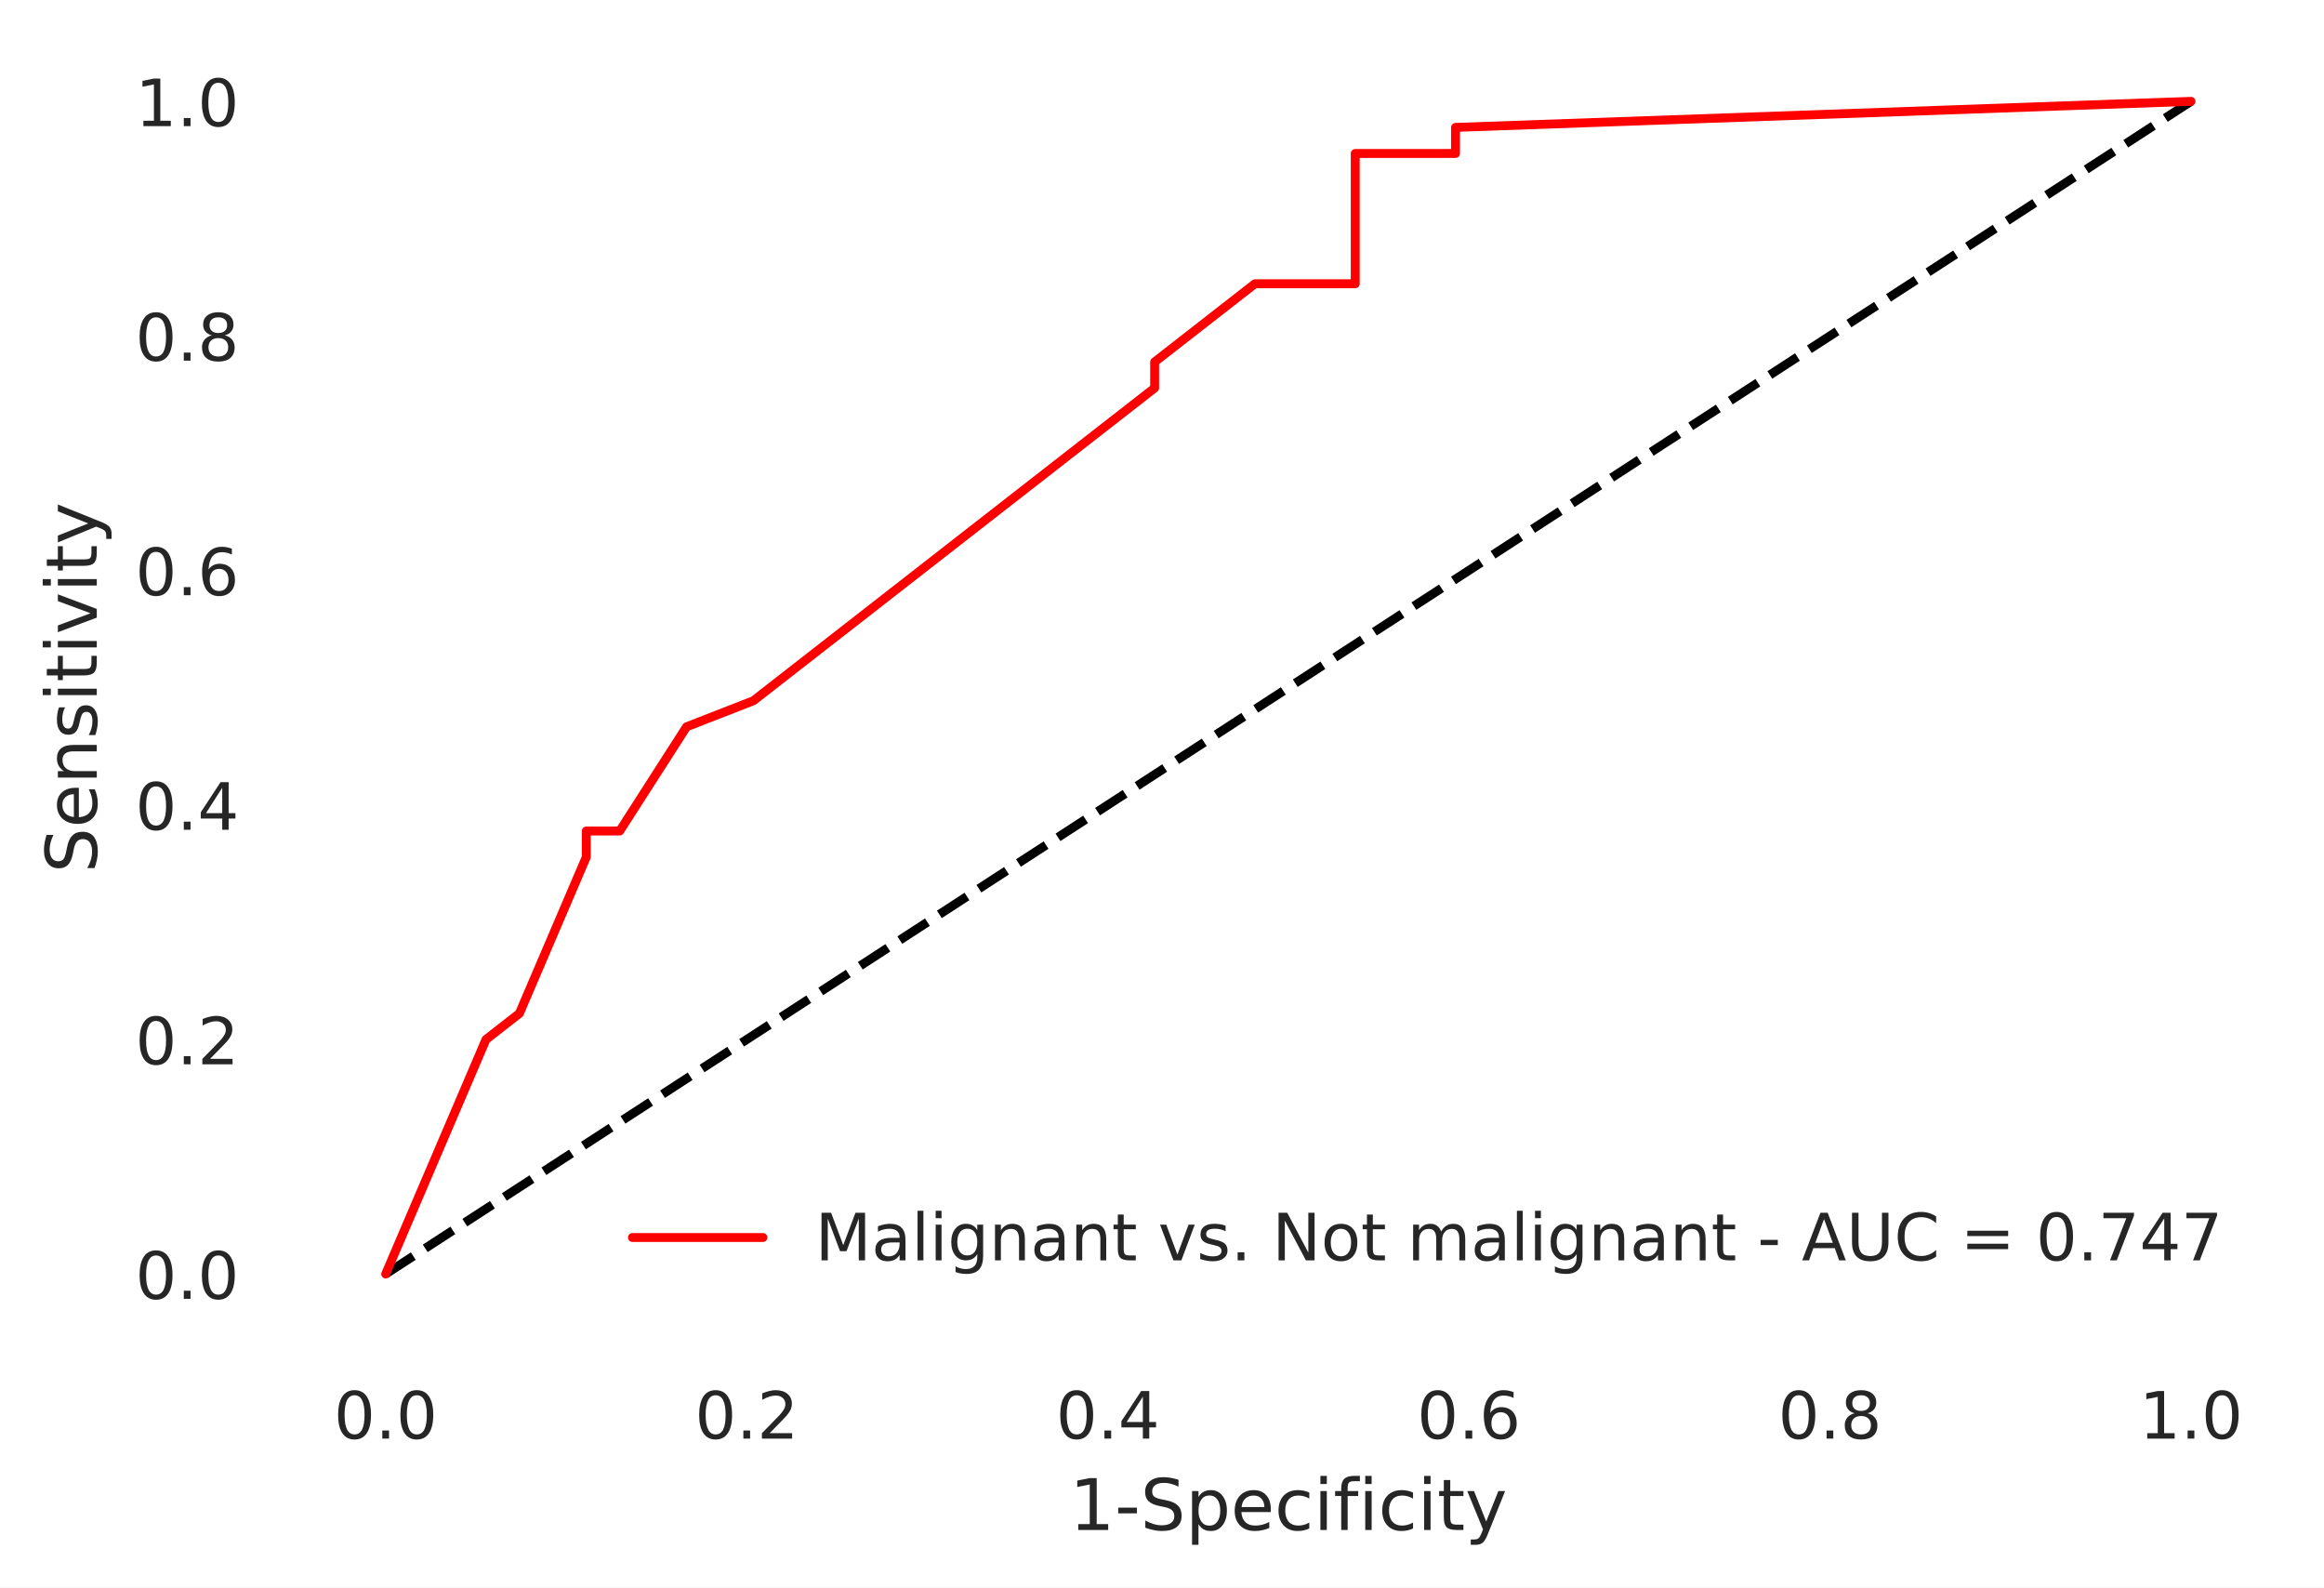
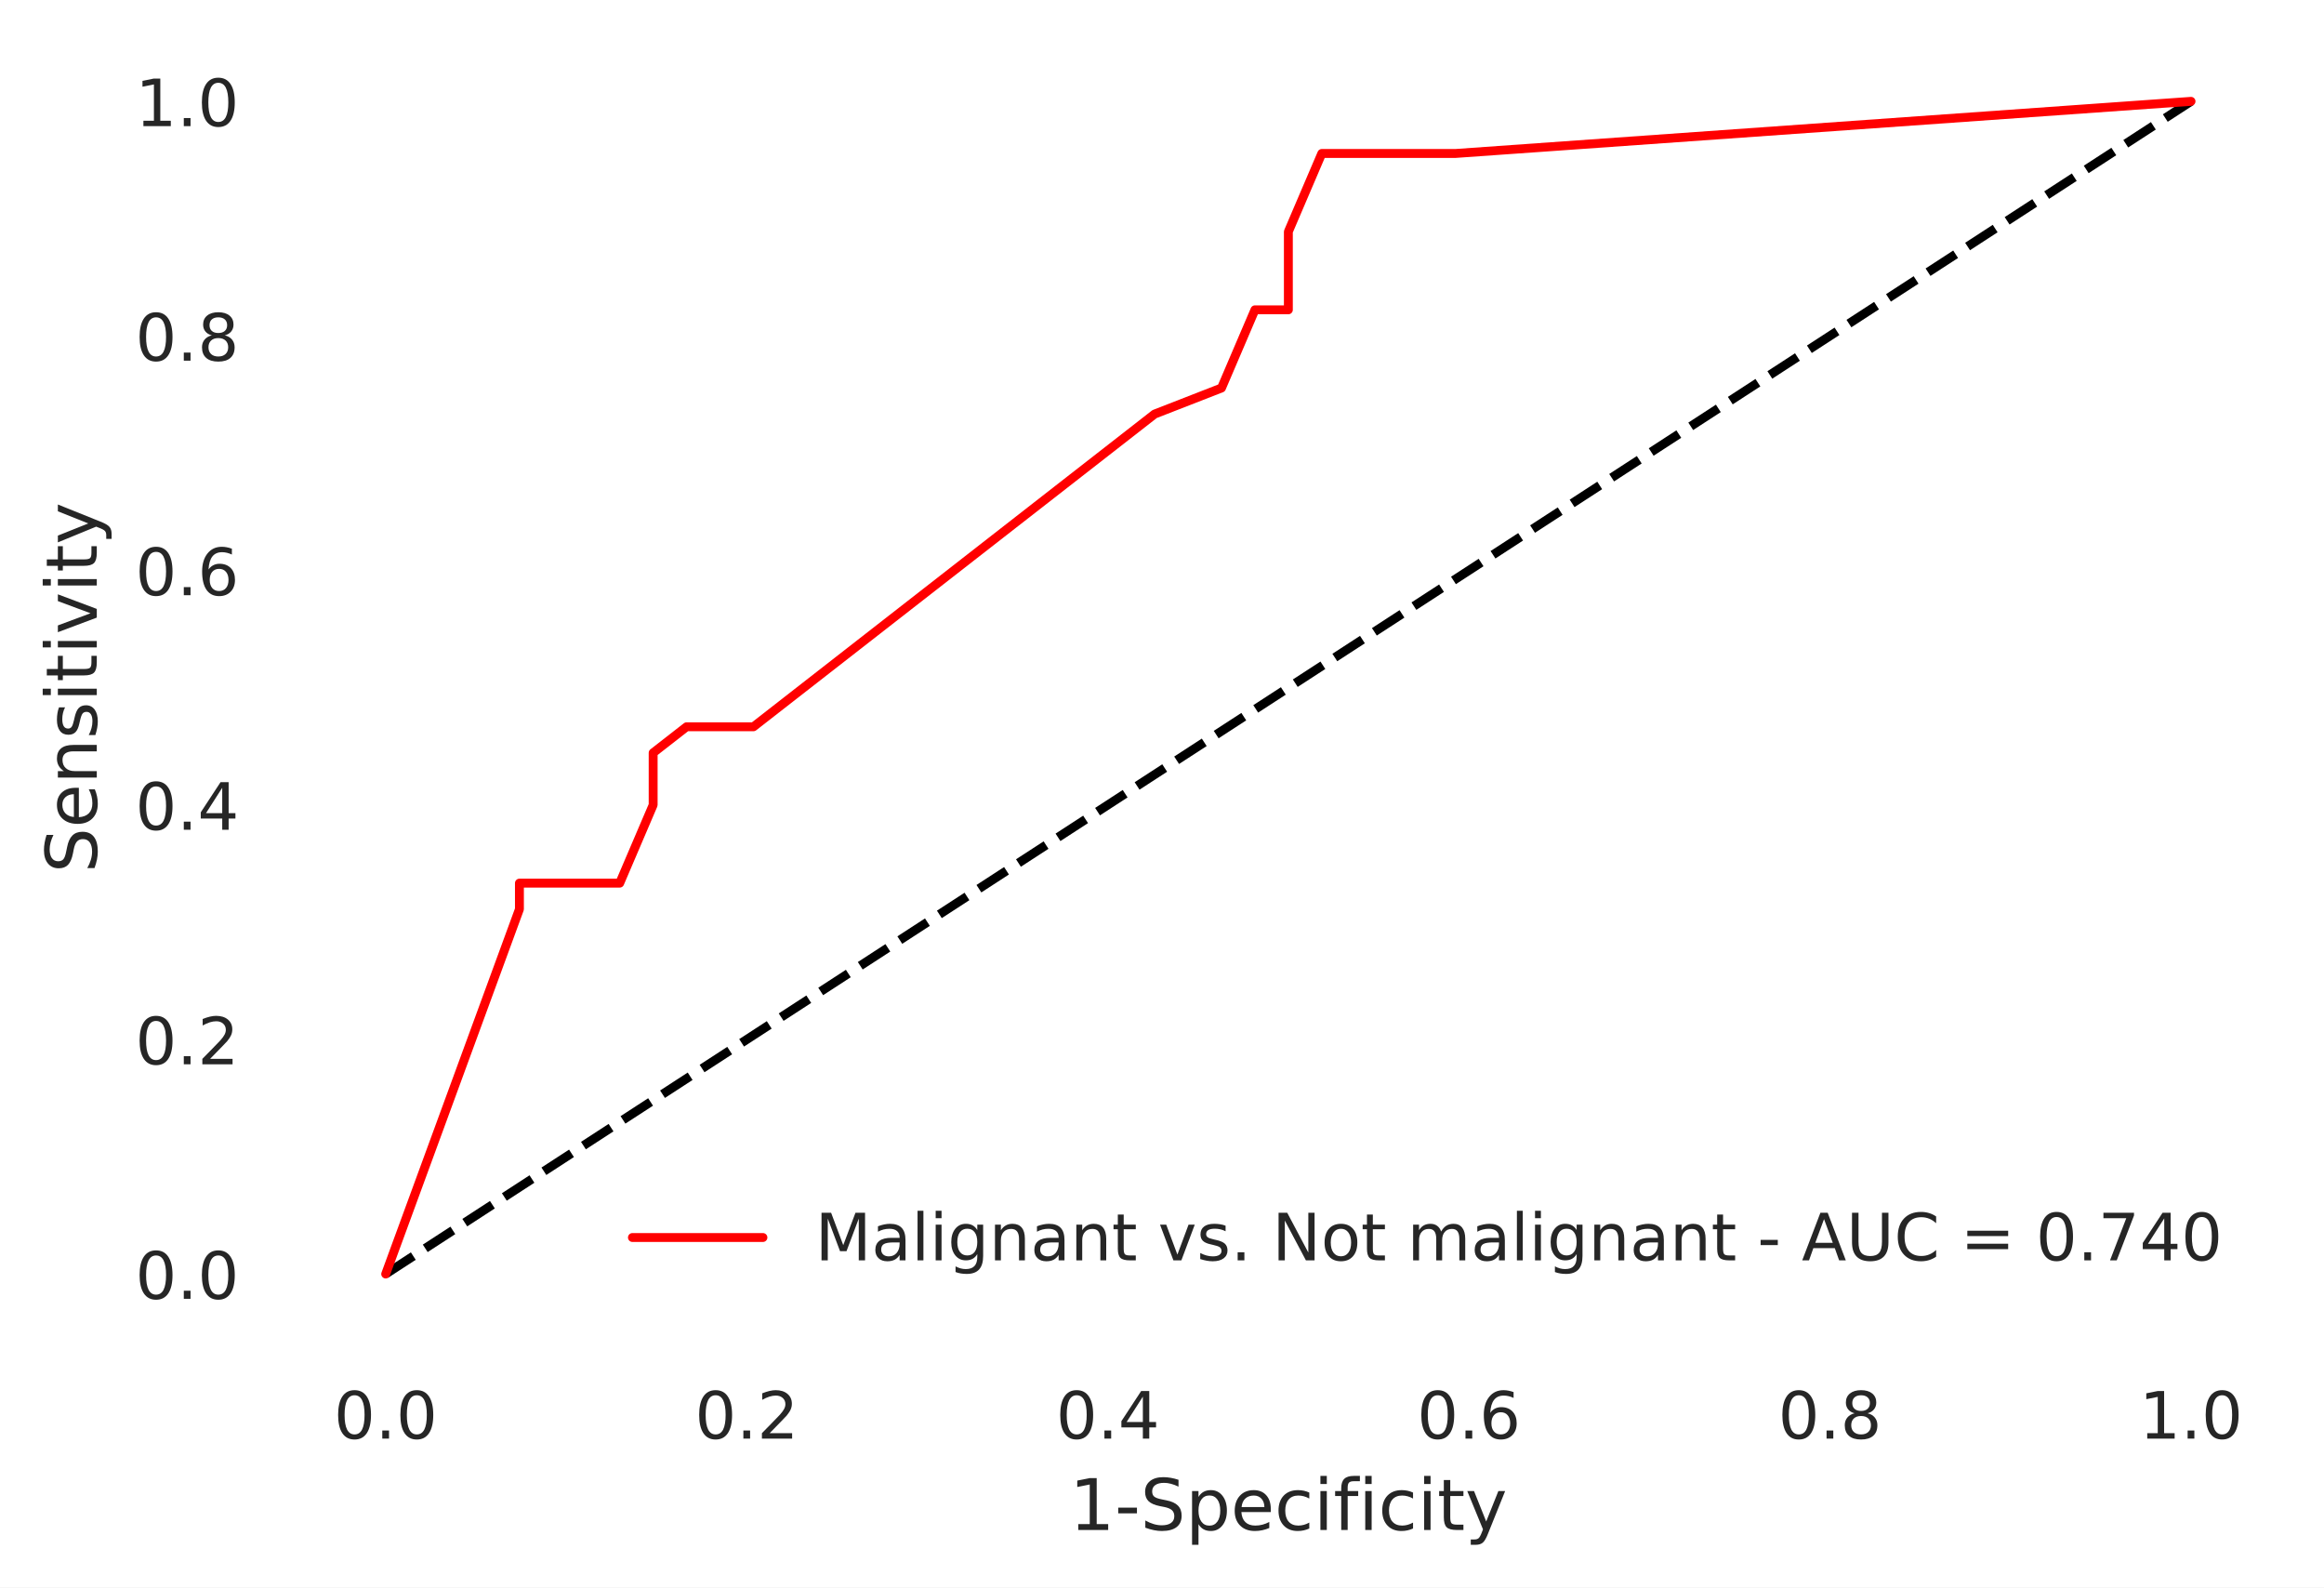
<svg xmlns="http://www.w3.org/2000/svg" xmlns:xlink="http://www.w3.org/1999/xlink" height="267.6pt" version="1.1" viewBox="0 0 391.807 267.6" width="391.807pt">
  <defs>
    <style type="text/css">
*{stroke-linecap:butt;stroke-linejoin:round;}
  </style>
  </defs>
  <g id="figure_1">
    <g id="patch_1">
      <path d="M 0 267.6  L 391.807 267.6  L 391.807 0  L 0 0  z " style="fill:#ffffff;" />
    </g>
    <g id="axes_1">
      <g id="patch_2">
        <path d="M 49.807 224.64  L 384.607 224.64  L 384.607 7.2  L 49.807 7.2  z " style="fill:#ffffff;" />
      </g>
      <g id="matplotlib.axis_1">
        <g id="xtick_1">
          <g id="line2d_1">
-             <path clip-path="url(#p1041150e8d)" d="M 65.025 224.64  L 65.025 7.2  " style="fill:none;stroke:#ffffff;stroke-linecap:round;" />
+             <path clip-path="url(#p3aaa130718)" d="M 65.025 224.64  L 65.025 7.2  " style="fill:none;stroke:#ffffff;stroke-linecap:round;" />
          </g>
          <g id="text_1">
            <defs>
              <path d="M 31.781 66.406  Q 24.172 66.406 20.328 58.906  Q 16.5 51.422 16.5 36.375  Q 16.5 21.391 20.328 13.891  Q 24.172 6.391 31.781 6.391  Q 39.453 6.391 43.281 13.891  Q 47.125 21.391 47.125 36.375  Q 47.125 51.422 43.281 58.906  Q 39.453 66.406 31.781 66.406  z M 31.781 74.219  Q 44.047 74.219 50.516 64.516  Q 56.984 54.828 56.984 36.375  Q 56.984 17.969 50.516 8.266  Q 44.047 -1.422 31.781 -1.422  Q 19.531 -1.422 13.062 8.266  Q 6.594 17.969 6.594 36.375  Q 6.594 54.828 13.062 64.516  Q 19.531 74.219 31.781 74.219  z " id="DejaVuSans-48" />
              <path d="M 10.688 12.406  L 21 12.406  L 21 0  L 10.688 0  z " id="DejaVuSans-46" />
            </defs>
            <g style="fill:#262626;" transform="translate(56.27865 242.4983)scale(0.11 -0.11)">
              <use xlink:href="#DejaVuSans-48" />
              <use x="63.623" xlink:href="#DejaVuSans-46" />
              <use x="95.41" xlink:href="#DejaVuSans-48" />
            </g>
          </g>
        </g>
        <g id="xtick_2">
          <g id="line2d_2">
-             <path clip-path="url(#p1041150e8d)" d="M 125.898 224.64  L 125.898 7.2  " style="fill:none;stroke:#ffffff;stroke-linecap:round;" />
+             <path clip-path="url(#p3aaa130718)" d="M 125.898 224.64  L 125.898 7.2  " style="fill:none;stroke:#ffffff;stroke-linecap:round;" />
          </g>
          <g id="text_2">
            <defs>
              <path d="M 19.188 8.297  L 53.609 8.297  L 53.609 0  L 7.328 0  L 7.328 8.297  Q 12.938 14.109 22.625 23.891  Q 32.328 33.688 34.812 36.531  Q 39.547 41.844 41.422 45.531  Q 43.312 49.219 43.312 52.781  Q 43.312 58.594 39.234 62.25  Q 35.156 65.922 28.609 65.922  Q 23.969 65.922 18.812 64.312  Q 13.672 62.703 7.812 59.422  L 7.812 69.391  Q 13.766 71.781 18.938 73  Q 24.125 74.219 28.422 74.219  Q 39.75 74.219 46.484 68.547  Q 53.219 62.891 53.219 53.422  Q 53.219 48.922 51.531 44.891  Q 49.859 40.875 45.406 35.406  Q 44.188 33.984 37.641 27.219  Q 31.109 20.453 19.188 8.297  z " id="DejaVuSans-50" />
            </defs>
            <g style="fill:#262626;" transform="translate(117.1514 242.4983)scale(0.11 -0.11)">
              <use xlink:href="#DejaVuSans-48" />
              <use x="63.623" xlink:href="#DejaVuSans-46" />
              <use x="95.41" xlink:href="#DejaVuSans-50" />
            </g>
          </g>
        </g>
        <g id="xtick_3">
          <g id="line2d_3">
-             <path clip-path="url(#p1041150e8d)" d="M 186.771 224.64  L 186.771 7.2  " style="fill:none;stroke:#ffffff;stroke-linecap:round;" />
+             <path clip-path="url(#p3aaa130718)" d="M 186.771 224.64  L 186.771 7.2  " style="fill:none;stroke:#ffffff;stroke-linecap:round;" />
          </g>
          <g id="text_3">
            <defs>
              <path d="M 37.797 64.312  L 12.891 25.391  L 37.797 25.391  z M 35.203 72.906  L 47.609 72.906  L 47.609 25.391  L 58.016 25.391  L 58.016 17.188  L 47.609 17.188  L 47.609 0  L 37.797 0  L 37.797 17.188  L 4.891 17.188  L 4.891 26.703  z " id="DejaVuSans-52" />
            </defs>
            <g style="fill:#262626;" transform="translate(178.0241 242.4983)scale(0.11 -0.11)">
              <use xlink:href="#DejaVuSans-48" />
              <use x="63.623" xlink:href="#DejaVuSans-46" />
              <use x="95.41" xlink:href="#DejaVuSans-52" />
            </g>
          </g>
        </g>
        <g id="xtick_4">
          <g id="line2d_4">
-             <path clip-path="url(#p1041150e8d)" d="M 247.644 224.64  L 247.644 7.2  " style="fill:none;stroke:#ffffff;stroke-linecap:round;" />
+             <path clip-path="url(#p3aaa130718)" d="M 247.644 224.64  L 247.644 7.2  " style="fill:none;stroke:#ffffff;stroke-linecap:round;" />
          </g>
          <g id="text_4">
            <defs>
              <path d="M 33.016 40.375  Q 26.375 40.375 22.484 35.828  Q 18.609 31.297 18.609 23.391  Q 18.609 15.531 22.484 10.953  Q 26.375 6.391 33.016 6.391  Q 39.656 6.391 43.531 10.953  Q 47.406 15.531 47.406 23.391  Q 47.406 31.297 43.531 35.828  Q 39.656 40.375 33.016 40.375  z M 52.594 71.297  L 52.594 62.312  Q 48.875 64.062 45.094 64.984  Q 41.312 65.922 37.594 65.922  Q 27.828 65.922 22.672 59.328  Q 17.531 52.734 16.797 39.406  Q 19.672 43.656 24.016 45.922  Q 28.375 48.188 33.594 48.188  Q 44.578 48.188 50.953 41.516  Q 57.328 34.859 57.328 23.391  Q 57.328 12.156 50.688 5.359  Q 44.047 -1.422 33.016 -1.422  Q 20.359 -1.422 13.672 8.266  Q 6.984 17.969 6.984 36.375  Q 6.984 53.656 15.188 63.938  Q 23.391 74.219 37.203 74.219  Q 40.922 74.219 44.703 73.484  Q 48.484 72.75 52.594 71.297  z " id="DejaVuSans-54" />
            </defs>
            <g style="fill:#262626;" transform="translate(238.8968 242.4983)scale(0.11 -0.11)">
              <use xlink:href="#DejaVuSans-48" />
              <use x="63.623" xlink:href="#DejaVuSans-46" />
              <use x="95.41" xlink:href="#DejaVuSans-54" />
            </g>
          </g>
        </g>
        <g id="xtick_5">
          <g id="line2d_5">
-             <path clip-path="url(#p1041150e8d)" d="M 308.516 224.64  L 308.516 7.2  " style="fill:none;stroke:#ffffff;stroke-linecap:round;" />
+             <path clip-path="url(#p3aaa130718)" d="M 308.516 224.64  L 308.516 7.2  " style="fill:none;stroke:#ffffff;stroke-linecap:round;" />
          </g>
          <g id="text_5">
            <defs>
              <path d="M 31.781 34.625  Q 24.75 34.625 20.719 30.859  Q 16.703 27.094 16.703 20.516  Q 16.703 13.922 20.719 10.156  Q 24.75 6.391 31.781 6.391  Q 38.812 6.391 42.859 10.172  Q 46.922 13.969 46.922 20.516  Q 46.922 27.094 42.891 30.859  Q 38.875 34.625 31.781 34.625  z M 21.922 38.812  Q 15.578 40.375 12.031 44.719  Q 8.5 49.078 8.5 55.328  Q 8.5 64.062 14.719 69.141  Q 20.953 74.219 31.781 74.219  Q 42.672 74.219 48.875 69.141  Q 55.078 64.062 55.078 55.328  Q 55.078 49.078 51.531 44.719  Q 48 40.375 41.703 38.812  Q 48.828 37.156 52.797 32.312  Q 56.781 27.484 56.781 20.516  Q 56.781 9.906 50.312 4.234  Q 43.844 -1.422 31.781 -1.422  Q 19.734 -1.422 13.25 4.234  Q 6.781 9.906 6.781 20.516  Q 6.781 27.484 10.781 32.312  Q 14.797 37.156 21.922 38.812  z M 18.312 54.391  Q 18.312 48.734 21.844 45.562  Q 25.391 42.391 31.781 42.391  Q 38.141 42.391 41.719 45.562  Q 45.312 48.734 45.312 54.391  Q 45.312 60.062 41.719 63.234  Q 38.141 66.406 31.781 66.406  Q 25.391 66.406 21.844 63.234  Q 18.312 60.062 18.312 54.391  z " id="DejaVuSans-56" />
            </defs>
            <g style="fill:#262626;" transform="translate(299.7696 242.4983)scale(0.11 -0.11)">
              <use xlink:href="#DejaVuSans-48" />
              <use x="63.623" xlink:href="#DejaVuSans-46" />
              <use x="95.41" xlink:href="#DejaVuSans-56" />
            </g>
          </g>
        </g>
        <g id="xtick_6">
          <g id="line2d_6">
-             <path clip-path="url(#p1041150e8d)" d="M 369.389 224.64  L 369.389 7.2  " style="fill:none;stroke:#ffffff;stroke-linecap:round;" />
+             <path clip-path="url(#p3aaa130718)" d="M 369.389 224.64  L 369.389 7.2  " style="fill:none;stroke:#ffffff;stroke-linecap:round;" />
          </g>
          <g id="text_6">
            <defs>
              <path d="M 12.406 8.297  L 28.516 8.297  L 28.516 63.922  L 10.984 60.406  L 10.984 69.391  L 28.422 72.906  L 38.281 72.906  L 38.281 8.297  L 54.391 8.297  L 54.391 0  L 12.406 0  z " id="DejaVuSans-49" />
            </defs>
            <g style="fill:#262626;" transform="translate(360.6423 242.4983)scale(0.11 -0.11)">
              <use xlink:href="#DejaVuSans-49" />
              <use x="63.623" xlink:href="#DejaVuSans-46" />
              <use x="95.41" xlink:href="#DejaVuSans-48" />
            </g>
          </g>
        </g>
        <g id="text_7">
          <defs>
            <path d="M 4.891 31.391  L 31.203 31.391  L 31.203 23.391  L 4.891 23.391  z " id="DejaVuSans-45" />
            <path d="M 53.516 70.516  L 53.516 60.891  Q 47.906 63.578 42.922 64.891  Q 37.938 66.219 33.297 66.219  Q 25.25 66.219 20.875 63.094  Q 16.5 59.969 16.5 54.203  Q 16.5 49.359 19.406 46.891  Q 22.312 44.438 30.422 42.922  L 36.375 41.703  Q 47.406 39.594 52.656 34.297  Q 57.906 29 57.906 20.125  Q 57.906 9.516 50.797 4.047  Q 43.703 -1.422 29.984 -1.422  Q 24.812 -1.422 18.969 -0.25  Q 13.141 0.922 6.891 3.219  L 6.891 13.375  Q 12.891 10.016 18.656 8.297  Q 24.422 6.594 29.984 6.594  Q 38.422 6.594 43.016 9.906  Q 47.609 13.234 47.609 19.391  Q 47.609 24.75 44.312 27.781  Q 41.016 30.812 33.5 32.328  L 27.484 33.5  Q 16.453 35.688 11.516 40.375  Q 6.594 45.062 6.594 53.422  Q 6.594 63.094 13.406 68.656  Q 20.219 74.219 32.172 74.219  Q 37.312 74.219 42.625 73.281  Q 47.953 72.359 53.516 70.516  z " id="DejaVuSans-83" />
            <path d="M 18.109 8.203  L 18.109 -20.797  L 9.078 -20.797  L 9.078 54.688  L 18.109 54.688  L 18.109 46.391  Q 20.953 51.266 25.266 53.625  Q 29.594 56 35.594 56  Q 45.562 56 51.781 48.094  Q 58.016 40.188 58.016 27.297  Q 58.016 14.406 51.781 6.484  Q 45.562 -1.422 35.594 -1.422  Q 29.594 -1.422 25.266 0.953  Q 20.953 3.328 18.109 8.203  z M 48.688 27.297  Q 48.688 37.203 44.609 42.844  Q 40.531 48.484 33.406 48.484  Q 26.266 48.484 22.188 42.844  Q 18.109 37.203 18.109 27.297  Q 18.109 17.391 22.188 11.75  Q 26.266 6.109 33.406 6.109  Q 40.531 6.109 44.609 11.75  Q 48.688 17.391 48.688 27.297  z " id="DejaVuSans-112" />
            <path d="M 56.203 29.594  L 56.203 25.203  L 14.891 25.203  Q 15.484 15.922 20.484 11.062  Q 25.484 6.203 34.422 6.203  Q 39.594 6.203 44.453 7.469  Q 49.312 8.734 54.109 11.281  L 54.109 2.781  Q 49.266 0.734 44.188 -0.344  Q 39.109 -1.422 33.891 -1.422  Q 20.797 -1.422 13.156 6.188  Q 5.516 13.812 5.516 26.812  Q 5.516 40.234 12.766 48.109  Q 20.016 56 32.328 56  Q 43.359 56 49.781 48.891  Q 56.203 41.797 56.203 29.594  z M 47.219 32.234  Q 47.125 39.594 43.094 43.984  Q 39.062 48.391 32.422 48.391  Q 24.906 48.391 20.391 44.141  Q 15.875 39.891 15.188 32.172  z " id="DejaVuSans-101" />
            <path d="M 48.781 52.594  L 48.781 44.188  Q 44.969 46.297 41.141 47.344  Q 37.312 48.391 33.406 48.391  Q 24.656 48.391 19.812 42.844  Q 14.984 37.312 14.984 27.297  Q 14.984 17.281 19.812 11.734  Q 24.656 6.203 33.406 6.203  Q 37.312 6.203 41.141 7.25  Q 44.969 8.297 48.781 10.406  L 48.781 2.094  Q 45.016 0.344 40.984 -0.531  Q 36.969 -1.422 32.422 -1.422  Q 20.062 -1.422 12.781 6.344  Q 5.516 14.109 5.516 27.297  Q 5.516 40.672 12.859 48.328  Q 20.219 56 33.016 56  Q 37.156 56 41.109 55.141  Q 45.062 54.297 48.781 52.594  z " id="DejaVuSans-99" />
            <path d="M 9.422 54.688  L 18.406 54.688  L 18.406 0  L 9.422 0  z M 9.422 75.984  L 18.406 75.984  L 18.406 64.594  L 9.422 64.594  z " id="DejaVuSans-105" />
            <path d="M 37.109 75.984  L 37.109 68.5  L 28.516 68.5  Q 23.688 68.5 21.797 66.547  Q 19.922 64.594 19.922 59.516  L 19.922 54.688  L 34.719 54.688  L 34.719 47.703  L 19.922 47.703  L 19.922 0  L 10.891 0  L 10.891 47.703  L 2.297 47.703  L 2.297 54.688  L 10.891 54.688  L 10.891 58.5  Q 10.891 67.625 15.141 71.797  Q 19.391 75.984 28.609 75.984  z " id="DejaVuSans-102" />
            <path d="M 18.312 70.219  L 18.312 54.688  L 36.812 54.688  L 36.812 47.703  L 18.312 47.703  L 18.312 18.016  Q 18.312 11.328 20.141 9.422  Q 21.969 7.516 27.594 7.516  L 36.812 7.516  L 36.812 0  L 27.594 0  Q 17.188 0 13.234 3.875  Q 9.281 7.766 9.281 18.016  L 9.281 47.703  L 2.688 47.703  L 2.688 54.688  L 9.281 54.688  L 9.281 70.219  z " id="DejaVuSans-116" />
            <path d="M 32.172 -5.078  Q 28.375 -14.844 24.75 -17.812  Q 21.141 -20.797 15.094 -20.797  L 7.906 -20.797  L 7.906 -13.281  L 13.188 -13.281  Q 16.891 -13.281 18.938 -11.516  Q 21 -9.766 23.484 -3.219  L 25.094 0.875  L 2.984 54.688  L 12.5 54.688  L 29.594 11.922  L 46.688 54.688  L 56.203 54.688  z " id="DejaVuSans-121" />
          </defs>
          <g style="fill:#262626;" transform="translate(180.3006 257.9041)scale(0.12 -0.12)">
            <use xlink:href="#DejaVuSans-49" />
            <use x="63.623" xlink:href="#DejaVuSans-45" />
            <use x="99.707" xlink:href="#DejaVuSans-83" />
            <use x="163.184" xlink:href="#DejaVuSans-112" />
            <use x="226.66" xlink:href="#DejaVuSans-101" />
            <use x="288.184" xlink:href="#DejaVuSans-99" />
            <use x="343.164" xlink:href="#DejaVuSans-105" />
            <use x="370.947" xlink:href="#DejaVuSans-102" />
            <use x="406.152" xlink:href="#DejaVuSans-105" />
            <use x="433.936" xlink:href="#DejaVuSans-99" />
            <use x="488.916" xlink:href="#DejaVuSans-105" />
            <use x="516.699" xlink:href="#DejaVuSans-116" />
            <use x="555.908" xlink:href="#DejaVuSans-121" />
          </g>
        </g>
      </g>
      <g id="matplotlib.axis_2">
        <g id="ytick_1">
          <g id="line2d_7">
-             <path clip-path="url(#p1041150e8d)" d="M 49.807 214.756  L 384.607 214.756  " style="fill:none;stroke:#ffffff;stroke-linecap:round;" />
+             <path clip-path="url(#p3aaa130718)" d="M 49.807 214.756  L 384.607 214.756  " style="fill:none;stroke:#ffffff;stroke-linecap:round;" />
          </g>
          <g id="text_8">
            <g style="fill:#262626;" transform="translate(22.81375 218.9355)scale(0.11 -0.11)">
              <use xlink:href="#DejaVuSans-48" />
              <use x="63.623" xlink:href="#DejaVuSans-46" />
              <use x="95.41" xlink:href="#DejaVuSans-48" />
            </g>
          </g>
        </g>
        <g id="ytick_2">
          <g id="line2d_8">
-             <path clip-path="url(#p1041150e8d)" d="M 49.807 175.222  L 384.607 175.222  " style="fill:none;stroke:#ffffff;stroke-linecap:round;" />
+             <path clip-path="url(#p3aaa130718)" d="M 49.807 175.222  L 384.607 175.222  " style="fill:none;stroke:#ffffff;stroke-linecap:round;" />
          </g>
          <g id="text_9">
            <g style="fill:#262626;" transform="translate(22.81375 179.401)scale(0.11 -0.11)">
              <use xlink:href="#DejaVuSans-48" />
              <use x="63.623" xlink:href="#DejaVuSans-46" />
              <use x="95.41" xlink:href="#DejaVuSans-50" />
            </g>
          </g>
        </g>
        <g id="ytick_3">
          <g id="line2d_9">
-             <path clip-path="url(#p1041150e8d)" d="M 49.807 135.687  L 384.607 135.687  " style="fill:none;stroke:#ffffff;stroke-linecap:round;" />
+             <path clip-path="url(#p3aaa130718)" d="M 49.807 135.687  L 384.607 135.687  " style="fill:none;stroke:#ffffff;stroke-linecap:round;" />
          </g>
          <g id="text_10">
            <g style="fill:#262626;" transform="translate(22.81375 139.8664)scale(0.11 -0.11)">
              <use xlink:href="#DejaVuSans-48" />
              <use x="63.623" xlink:href="#DejaVuSans-46" />
              <use x="95.41" xlink:href="#DejaVuSans-52" />
            </g>
          </g>
        </g>
        <g id="ytick_4">
          <g id="line2d_10">
-             <path clip-path="url(#p1041150e8d)" d="M 49.807 96.153  L 384.607 96.153  " style="fill:none;stroke:#ffffff;stroke-linecap:round;" />
+             <path clip-path="url(#p3aaa130718)" d="M 49.807 96.153  L 384.607 96.153  " style="fill:none;stroke:#ffffff;stroke-linecap:round;" />
          </g>
          <g id="text_11">
            <g style="fill:#262626;" transform="translate(22.81375 100.3319)scale(0.11 -0.11)">
              <use xlink:href="#DejaVuSans-48" />
              <use x="63.623" xlink:href="#DejaVuSans-46" />
              <use x="95.41" xlink:href="#DejaVuSans-54" />
            </g>
          </g>
        </g>
        <g id="ytick_5">
          <g id="line2d_11">
-             <path clip-path="url(#p1041150e8d)" d="M 49.807 56.618  L 384.607 56.618  " style="fill:none;stroke:#ffffff;stroke-linecap:round;" />
+             <path clip-path="url(#p3aaa130718)" d="M 49.807 56.618  L 384.607 56.618  " style="fill:none;stroke:#ffffff;stroke-linecap:round;" />
          </g>
          <g id="text_12">
            <g style="fill:#262626;" transform="translate(22.81375 60.79732)scale(0.11 -0.11)">
              <use xlink:href="#DejaVuSans-48" />
              <use x="63.623" xlink:href="#DejaVuSans-46" />
              <use x="95.41" xlink:href="#DejaVuSans-56" />
            </g>
          </g>
        </g>
        <g id="ytick_6">
          <g id="line2d_12">
-             <path clip-path="url(#p1041150e8d)" d="M 49.807 17.084  L 384.607 17.084  " style="fill:none;stroke:#ffffff;stroke-linecap:round;" />
+             <path clip-path="url(#p3aaa130718)" d="M 49.807 17.084  L 384.607 17.084  " style="fill:none;stroke:#ffffff;stroke-linecap:round;" />
          </g>
          <g id="text_13">
            <g style="fill:#262626;" transform="translate(22.81375 21.26278)scale(0.11 -0.11)">
              <use xlink:href="#DejaVuSans-49" />
              <use x="63.623" xlink:href="#DejaVuSans-46" />
              <use x="95.41" xlink:href="#DejaVuSans-48" />
            </g>
          </g>
        </g>
        <g id="text_14">
          <defs>
            <path d="M 54.891 33.016  L 54.891 0  L 45.906 0  L 45.906 32.719  Q 45.906 40.484 42.875 44.328  Q 39.844 48.188 33.797 48.188  Q 26.516 48.188 22.312 43.547  Q 18.109 38.922 18.109 30.906  L 18.109 0  L 9.078 0  L 9.078 54.688  L 18.109 54.688  L 18.109 46.188  Q 21.344 51.125 25.703 53.562  Q 30.078 56 35.797 56  Q 45.219 56 50.047 50.172  Q 54.891 44.344 54.891 33.016  z " id="DejaVuSans-110" />
            <path d="M 44.281 53.078  L 44.281 44.578  Q 40.484 46.531 36.375 47.5  Q 32.281 48.484 27.875 48.484  Q 21.188 48.484 17.844 46.438  Q 14.5 44.391 14.5 40.281  Q 14.5 37.156 16.891 35.375  Q 19.281 33.594 26.516 31.984  L 29.594 31.297  Q 39.156 29.25 43.188 25.516  Q 47.219 21.781 47.219 15.094  Q 47.219 7.469 41.188 3.016  Q 35.156 -1.422 24.609 -1.422  Q 20.219 -1.422 15.453 -0.562  Q 10.688 0.297 5.422 2  L 5.422 11.281  Q 10.406 8.688 15.234 7.391  Q 20.062 6.109 24.812 6.109  Q 31.156 6.109 34.562 8.281  Q 37.984 10.453 37.984 14.406  Q 37.984 18.062 35.516 20.016  Q 33.062 21.969 24.703 23.781  L 21.578 24.516  Q 13.234 26.266 9.516 29.906  Q 5.812 33.547 5.812 39.891  Q 5.812 47.609 11.281 51.797  Q 16.75 56 26.812 56  Q 31.781 56 36.172 55.266  Q 40.578 54.547 44.281 53.078  z " id="DejaVuSans-115" />
            <path d="M 2.984 54.688  L 12.5 54.688  L 29.594 8.797  L 46.688 54.688  L 56.203 54.688  L 35.688 0  L 23.484 0  z " id="DejaVuSans-118" />
          </defs>
          <g style="fill:#262626;" transform="translate(16.31812 147.1566)rotate(-90)scale(0.12 -0.12)">
            <use xlink:href="#DejaVuSans-83" />
            <use x="63.477" xlink:href="#DejaVuSans-101" />
            <use x="125" xlink:href="#DejaVuSans-110" />
            <use x="188.379" xlink:href="#DejaVuSans-115" />
            <use x="240.479" xlink:href="#DejaVuSans-105" />
            <use x="268.262" xlink:href="#DejaVuSans-116" />
            <use x="307.471" xlink:href="#DejaVuSans-105" />
            <use x="335.254" xlink:href="#DejaVuSans-118" />
            <use x="394.434" xlink:href="#DejaVuSans-105" />
            <use x="422.217" xlink:href="#DejaVuSans-116" />
            <use x="461.426" xlink:href="#DejaVuSans-121" />
          </g>
        </g>
      </g>
      <g id="line2d_13">
-         <path clip-path="url(#p1041150e8d)" d="M 65.025 214.756  L 369.389 17.084  " style="fill:none;stroke:#000000;stroke-dasharray:5.55,2.4;stroke-dashoffset:0;stroke-width:1.5;" />
+         <path clip-path="url(#p3aaa130718)" d="M 65.025 214.756  L 369.389 17.084  " style="fill:none;stroke:#000000;stroke-dasharray:5.55,2.4;stroke-dashoffset:0;stroke-width:1.5;" />
      </g>
      <g id="line2d_14">
-         <path clip-path="url(#p1041150e8d)" d="M 65.025 214.756  L 81.934 175.222  L 87.571 170.829  L 98.844 144.473  L 98.844 140.08  L 104.48 140.08  L 115.753 122.509  L 127.025 118.116  L 194.662 65.404  L 194.662 61.011  L 211.571 47.833  L 228.48 47.833  L 228.48 43.44  L 228.48 25.869  L 245.389 25.869  L 245.389 21.476  L 369.389 17.084  " style="fill:none;stroke:#ff0000;stroke-linecap:round;stroke-width:1.5;" />
+         <path clip-path="url(#p3aaa130718)" d="M 65.025 214.756  L 87.571 153.258  L 87.571 148.865  L 93.207 148.865  L 104.48 148.865  L 110.116 135.687  L 110.116 126.902  L 115.753 122.509  L 127.025 122.509  L 194.662 69.796  L 205.934 65.404  L 211.571 52.225  L 217.207 52.225  L 217.207 47.833  L 217.207 39.047  L 222.844 25.869  L 245.389 25.869  L 369.389 17.084  " style="fill:none;stroke:#ff0000;stroke-linecap:round;stroke-width:1.5;" />
      </g>
      <g id="patch_3">
        <path d="M 49.807 224.64  L 49.807 7.2  " style="fill:none;stroke:#ffffff;stroke-linecap:square;stroke-linejoin:miter;stroke-width:1.25;" />
      </g>
      <g id="patch_4">
        <path d="M 384.607 224.64  L 384.607 7.2  " style="fill:none;stroke:#ffffff;stroke-linecap:square;stroke-linejoin:miter;stroke-width:1.25;" />
      </g>
      <g id="patch_5">
        <path d="M 49.807 224.64  L 384.607 224.64  " style="fill:none;stroke:#ffffff;stroke-linecap:square;stroke-linejoin:miter;stroke-width:1.25;" />
      </g>
      <g id="patch_6">
        <path d="M 49.807 7.2  L 384.607 7.2  " style="fill:none;stroke:#ffffff;stroke-linecap:square;stroke-linejoin:miter;stroke-width:1.25;" />
      </g>
      <g id="legend_1">
        <g id="line2d_15">
          <path d="M 106.623 208.602  L 128.623 208.602  " style="fill:none;stroke:#ff0000;stroke-linecap:round;stroke-width:1.5;" />
        </g>
        <g id="line2d_16" />
        <g id="text_15">
          <defs>
            <path d="M 9.812 72.906  L 24.516 72.906  L 43.109 23.297  L 61.812 72.906  L 76.516 72.906  L 76.516 0  L 66.891 0  L 66.891 64.016  L 48.094 14.016  L 38.188 14.016  L 19.391 64.016  L 19.391 0  L 9.812 0  z " id="DejaVuSans-77" />
            <path d="M 34.281 27.484  Q 23.391 27.484 19.188 25  Q 14.984 22.516 14.984 16.5  Q 14.984 11.719 18.141 8.906  Q 21.297 6.109 26.703 6.109  Q 34.188 6.109 38.703 11.406  Q 43.219 16.703 43.219 25.484  L 43.219 27.484  z M 52.203 31.203  L 52.203 0  L 43.219 0  L 43.219 8.297  Q 40.141 3.328 35.547 0.953  Q 30.953 -1.422 24.312 -1.422  Q 15.922 -1.422 10.953 3.297  Q 6 8.016 6 15.922  Q 6 25.141 12.172 29.828  Q 18.359 34.516 30.609 34.516  L 43.219 34.516  L 43.219 35.406  Q 43.219 41.609 39.141 45  Q 35.062 48.391 27.688 48.391  Q 23 48.391 18.547 47.266  Q 14.109 46.141 10.016 43.891  L 10.016 52.203  Q 14.938 54.109 19.578 55.047  Q 24.219 56 28.609 56  Q 40.484 56 46.344 49.844  Q 52.203 43.703 52.203 31.203  z " id="DejaVuSans-97" />
            <path d="M 9.422 75.984  L 18.406 75.984  L 18.406 0  L 9.422 0  z " id="DejaVuSans-108" />
            <path d="M 45.406 27.984  Q 45.406 37.75 41.375 43.109  Q 37.359 48.484 30.078 48.484  Q 22.859 48.484 18.828 43.109  Q 14.797 37.75 14.797 27.984  Q 14.797 18.266 18.828 12.891  Q 22.859 7.516 30.078 7.516  Q 37.359 7.516 41.375 12.891  Q 45.406 18.266 45.406 27.984  z M 54.391 6.781  Q 54.391 -7.172 48.188 -13.984  Q 42 -20.797 29.203 -20.797  Q 24.469 -20.797 20.266 -20.094  Q 16.062 -19.391 12.109 -17.922  L 12.109 -9.188  Q 16.062 -11.328 19.922 -12.344  Q 23.781 -13.375 27.781 -13.375  Q 36.625 -13.375 41.016 -8.766  Q 45.406 -4.156 45.406 5.172  L 45.406 9.625  Q 42.625 4.781 38.281 2.391  Q 33.938 0 27.875 0  Q 17.828 0 11.672 7.656  Q 5.516 15.328 5.516 27.984  Q 5.516 40.672 11.672 48.328  Q 17.828 56 27.875 56  Q 33.938 56 38.281 53.609  Q 42.625 51.219 45.406 46.391  L 45.406 54.688  L 54.391 54.688  z " id="DejaVuSans-103" />
            <path id="DejaVuSans-32" />
            <path d="M 9.812 72.906  L 23.094 72.906  L 55.422 11.922  L 55.422 72.906  L 64.984 72.906  L 64.984 0  L 51.703 0  L 19.391 60.984  L 19.391 0  L 9.812 0  z " id="DejaVuSans-78" />
            <path d="M 30.609 48.391  Q 23.391 48.391 19.188 42.75  Q 14.984 37.109 14.984 27.297  Q 14.984 17.484 19.156 11.844  Q 23.344 6.203 30.609 6.203  Q 37.797 6.203 41.984 11.859  Q 46.188 17.531 46.188 27.297  Q 46.188 37.016 41.984 42.703  Q 37.797 48.391 30.609 48.391  z M 30.609 56  Q 42.328 56 49.016 48.375  Q 55.719 40.766 55.719 27.297  Q 55.719 13.875 49.016 6.219  Q 42.328 -1.422 30.609 -1.422  Q 18.844 -1.422 12.172 6.219  Q 5.516 13.875 5.516 27.297  Q 5.516 40.766 12.172 48.375  Q 18.844 56 30.609 56  z " id="DejaVuSans-111" />
            <path d="M 52 44.188  Q 55.375 50.25 60.062 53.125  Q 64.75 56 71.094 56  Q 79.641 56 84.281 50.016  Q 88.922 44.047 88.922 33.016  L 88.922 0  L 79.891 0  L 79.891 32.719  Q 79.891 40.578 77.094 44.375  Q 74.312 48.188 68.609 48.188  Q 61.625 48.188 57.562 43.547  Q 53.516 38.922 53.516 30.906  L 53.516 0  L 44.484 0  L 44.484 32.719  Q 44.484 40.625 41.703 44.406  Q 38.922 48.188 33.109 48.188  Q 26.219 48.188 22.156 43.531  Q 18.109 38.875 18.109 30.906  L 18.109 0  L 9.078 0  L 9.078 54.688  L 18.109 54.688  L 18.109 46.188  Q 21.188 51.219 25.484 53.609  Q 29.781 56 35.688 56  Q 41.656 56 45.828 52.969  Q 50 49.953 52 44.188  z " id="DejaVuSans-109" />
            <path d="M 34.188 63.188  L 20.797 26.906  L 47.609 26.906  z M 28.609 72.906  L 39.797 72.906  L 67.578 0  L 57.328 0  L 50.688 18.703  L 17.828 18.703  L 11.188 0  L 0.781 0  z " id="DejaVuSans-65" />
            <path d="M 8.688 72.906  L 18.609 72.906  L 18.609 28.609  Q 18.609 16.891 22.844 11.734  Q 27.094 6.594 36.625 6.594  Q 46.094 6.594 50.344 11.734  Q 54.594 16.891 54.594 28.609  L 54.594 72.906  L 64.5 72.906  L 64.5 27.391  Q 64.5 13.141 57.438 5.859  Q 50.391 -1.422 36.625 -1.422  Q 22.797 -1.422 15.734 5.859  Q 8.688 13.141 8.688 27.391  z " id="DejaVuSans-85" />
            <path d="M 64.406 67.281  L 64.406 56.891  Q 59.422 61.531 53.781 63.812  Q 48.141 66.109 41.797 66.109  Q 29.297 66.109 22.656 58.469  Q 16.016 50.828 16.016 36.375  Q 16.016 21.969 22.656 14.328  Q 29.297 6.688 41.797 6.688  Q 48.141 6.688 53.781 8.984  Q 59.422 11.281 64.406 15.922  L 64.406 5.609  Q 59.234 2.094 53.438 0.328  Q 47.656 -1.422 41.219 -1.422  Q 24.656 -1.422 15.125 8.703  Q 5.609 18.844 5.609 36.375  Q 5.609 53.953 15.125 64.078  Q 24.656 74.219 41.219 74.219  Q 47.75 74.219 53.531 72.484  Q 59.328 70.75 64.406 67.281  z " id="DejaVuSans-67" />
            <path d="M 10.594 45.406  L 73.188 45.406  L 73.188 37.203  L 10.594 37.203  z M 10.594 25.484  L 73.188 25.484  L 73.188 17.188  L 10.594 17.188  z " id="DejaVuSans-61" />
            <path d="M 8.203 72.906  L 55.078 72.906  L 55.078 68.703  L 28.609 0  L 18.312 0  L 43.219 64.594  L 8.203 64.594  z " id="DejaVuSans-55" />
          </defs>
          <g style="fill:#262626;" transform="translate(137.4234 212.4523)scale(0.11 -0.11)">
            <use xlink:href="#DejaVuSans-77" />
            <use x="86.279" xlink:href="#DejaVuSans-97" />
            <use x="147.559" xlink:href="#DejaVuSans-108" />
            <use x="175.342" xlink:href="#DejaVuSans-105" />
            <use x="203.125" xlink:href="#DejaVuSans-103" />
            <use x="266.602" xlink:href="#DejaVuSans-110" />
            <use x="329.98" xlink:href="#DejaVuSans-97" />
            <use x="391.26" xlink:href="#DejaVuSans-110" />
            <use x="454.639" xlink:href="#DejaVuSans-116" />
            <use x="493.848" xlink:href="#DejaVuSans-32" />
            <use x="525.635" xlink:href="#DejaVuSans-118" />
            <use x="584.814" xlink:href="#DejaVuSans-115" />
            <use x="636.914" xlink:href="#DejaVuSans-46" />
            <use x="668.701" xlink:href="#DejaVuSans-32" />
            <use x="700.488" xlink:href="#DejaVuSans-78" />
            <use x="775.293" xlink:href="#DejaVuSans-111" />
            <use x="836.475" xlink:href="#DejaVuSans-116" />
            <use x="875.684" xlink:href="#DejaVuSans-32" />
            <use x="907.471" xlink:href="#DejaVuSans-109" />
            <use x="1004.883" xlink:href="#DejaVuSans-97" />
            <use x="1066.162" xlink:href="#DejaVuSans-108" />
            <use x="1093.945" xlink:href="#DejaVuSans-105" />
            <use x="1121.729" xlink:href="#DejaVuSans-103" />
            <use x="1185.205" xlink:href="#DejaVuSans-110" />
            <use x="1248.584" xlink:href="#DejaVuSans-97" />
            <use x="1309.863" xlink:href="#DejaVuSans-110" />
            <use x="1373.242" xlink:href="#DejaVuSans-116" />
            <use x="1412.451" xlink:href="#DejaVuSans-32" />
            <use x="1444.238" xlink:href="#DejaVuSans-45" />
            <use x="1480.322" xlink:href="#DejaVuSans-32" />
            <use x="1512.109" xlink:href="#DejaVuSans-65" />
            <use x="1580.518" xlink:href="#DejaVuSans-85" />
            <use x="1653.711" xlink:href="#DejaVuSans-67" />
            <use x="1723.535" xlink:href="#DejaVuSans-32" />
            <use x="1755.322" xlink:href="#DejaVuSans-61" />
            <use x="1839.111" xlink:href="#DejaVuSans-32" />
            <use x="1870.898" xlink:href="#DejaVuSans-48" />
            <use x="1934.521" xlink:href="#DejaVuSans-46" />
            <use x="1966.309" xlink:href="#DejaVuSans-55" />
            <use x="2029.932" xlink:href="#DejaVuSans-52" />
-             <use x="2093.555" xlink:href="#DejaVuSans-55" />
+             <use x="2093.555" xlink:href="#DejaVuSans-48" />
          </g>
        </g>
      </g>
    </g>
  </g>
  <defs>
-     <clipPath id="p1041150e8d">
+     <clipPath id="p3aaa130718">
      <rect height="217.44" width="334.8" x="49.807" y="7.2" />
    </clipPath>
  </defs>
</svg>
